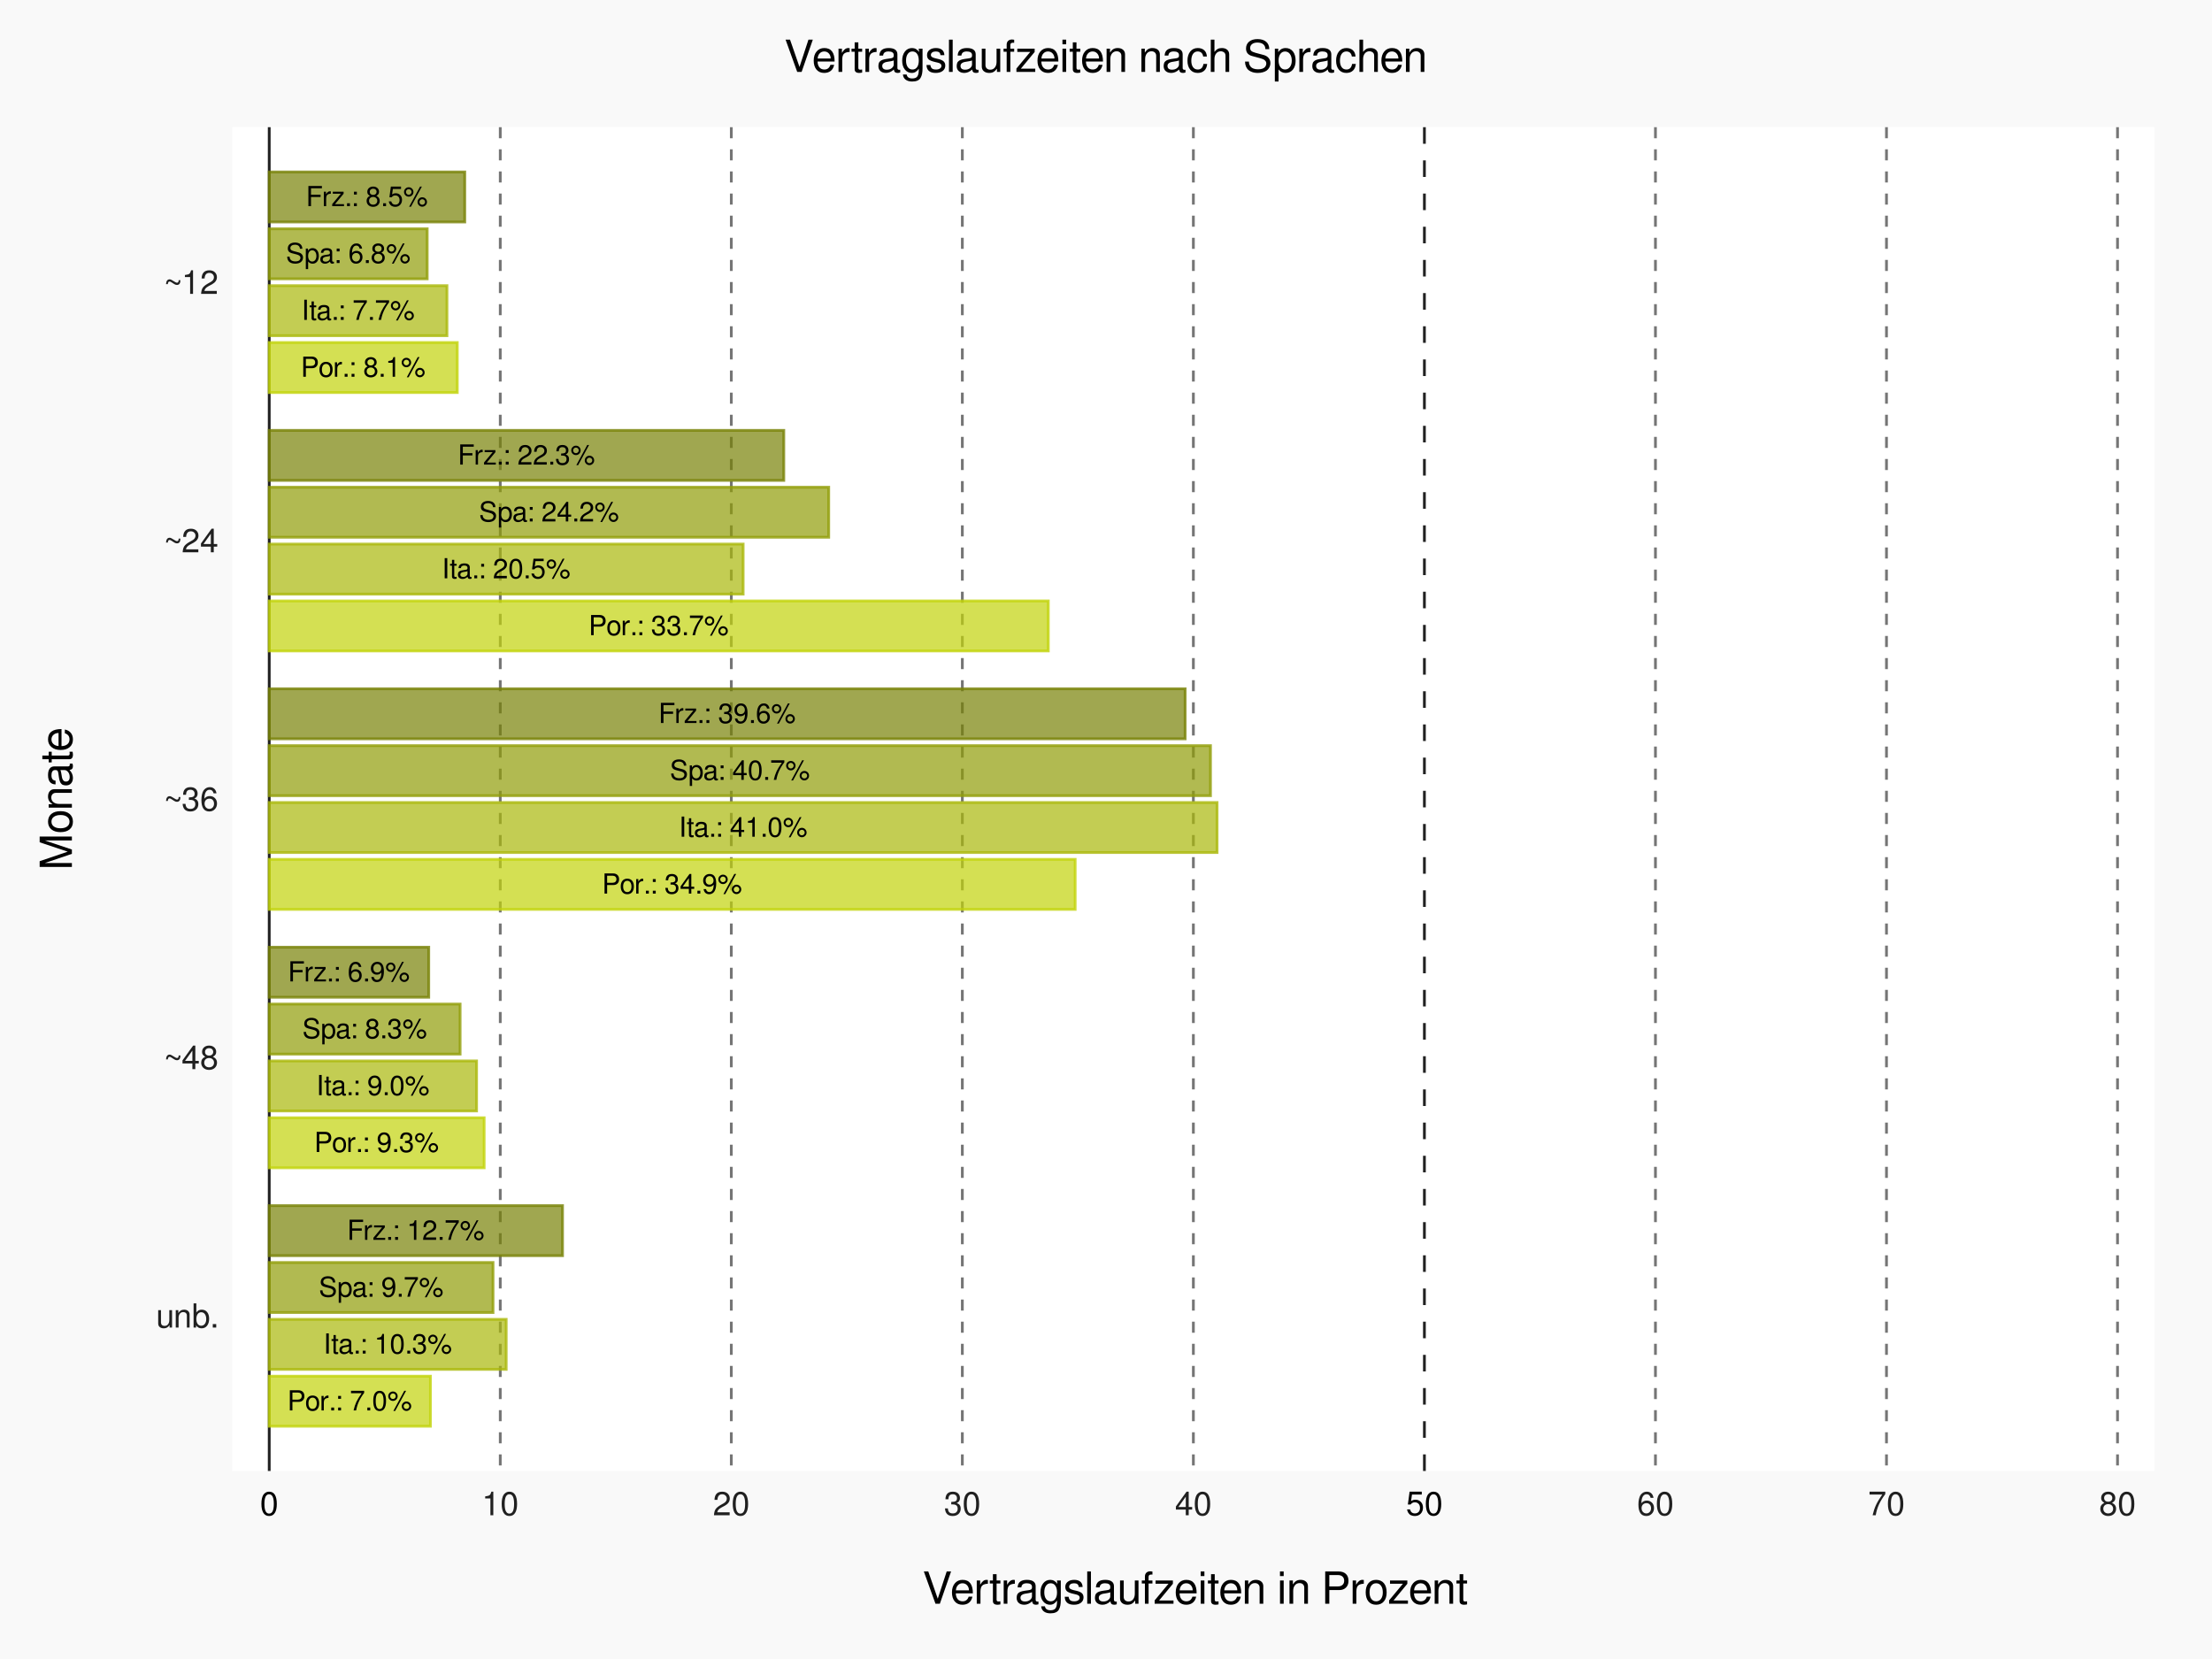
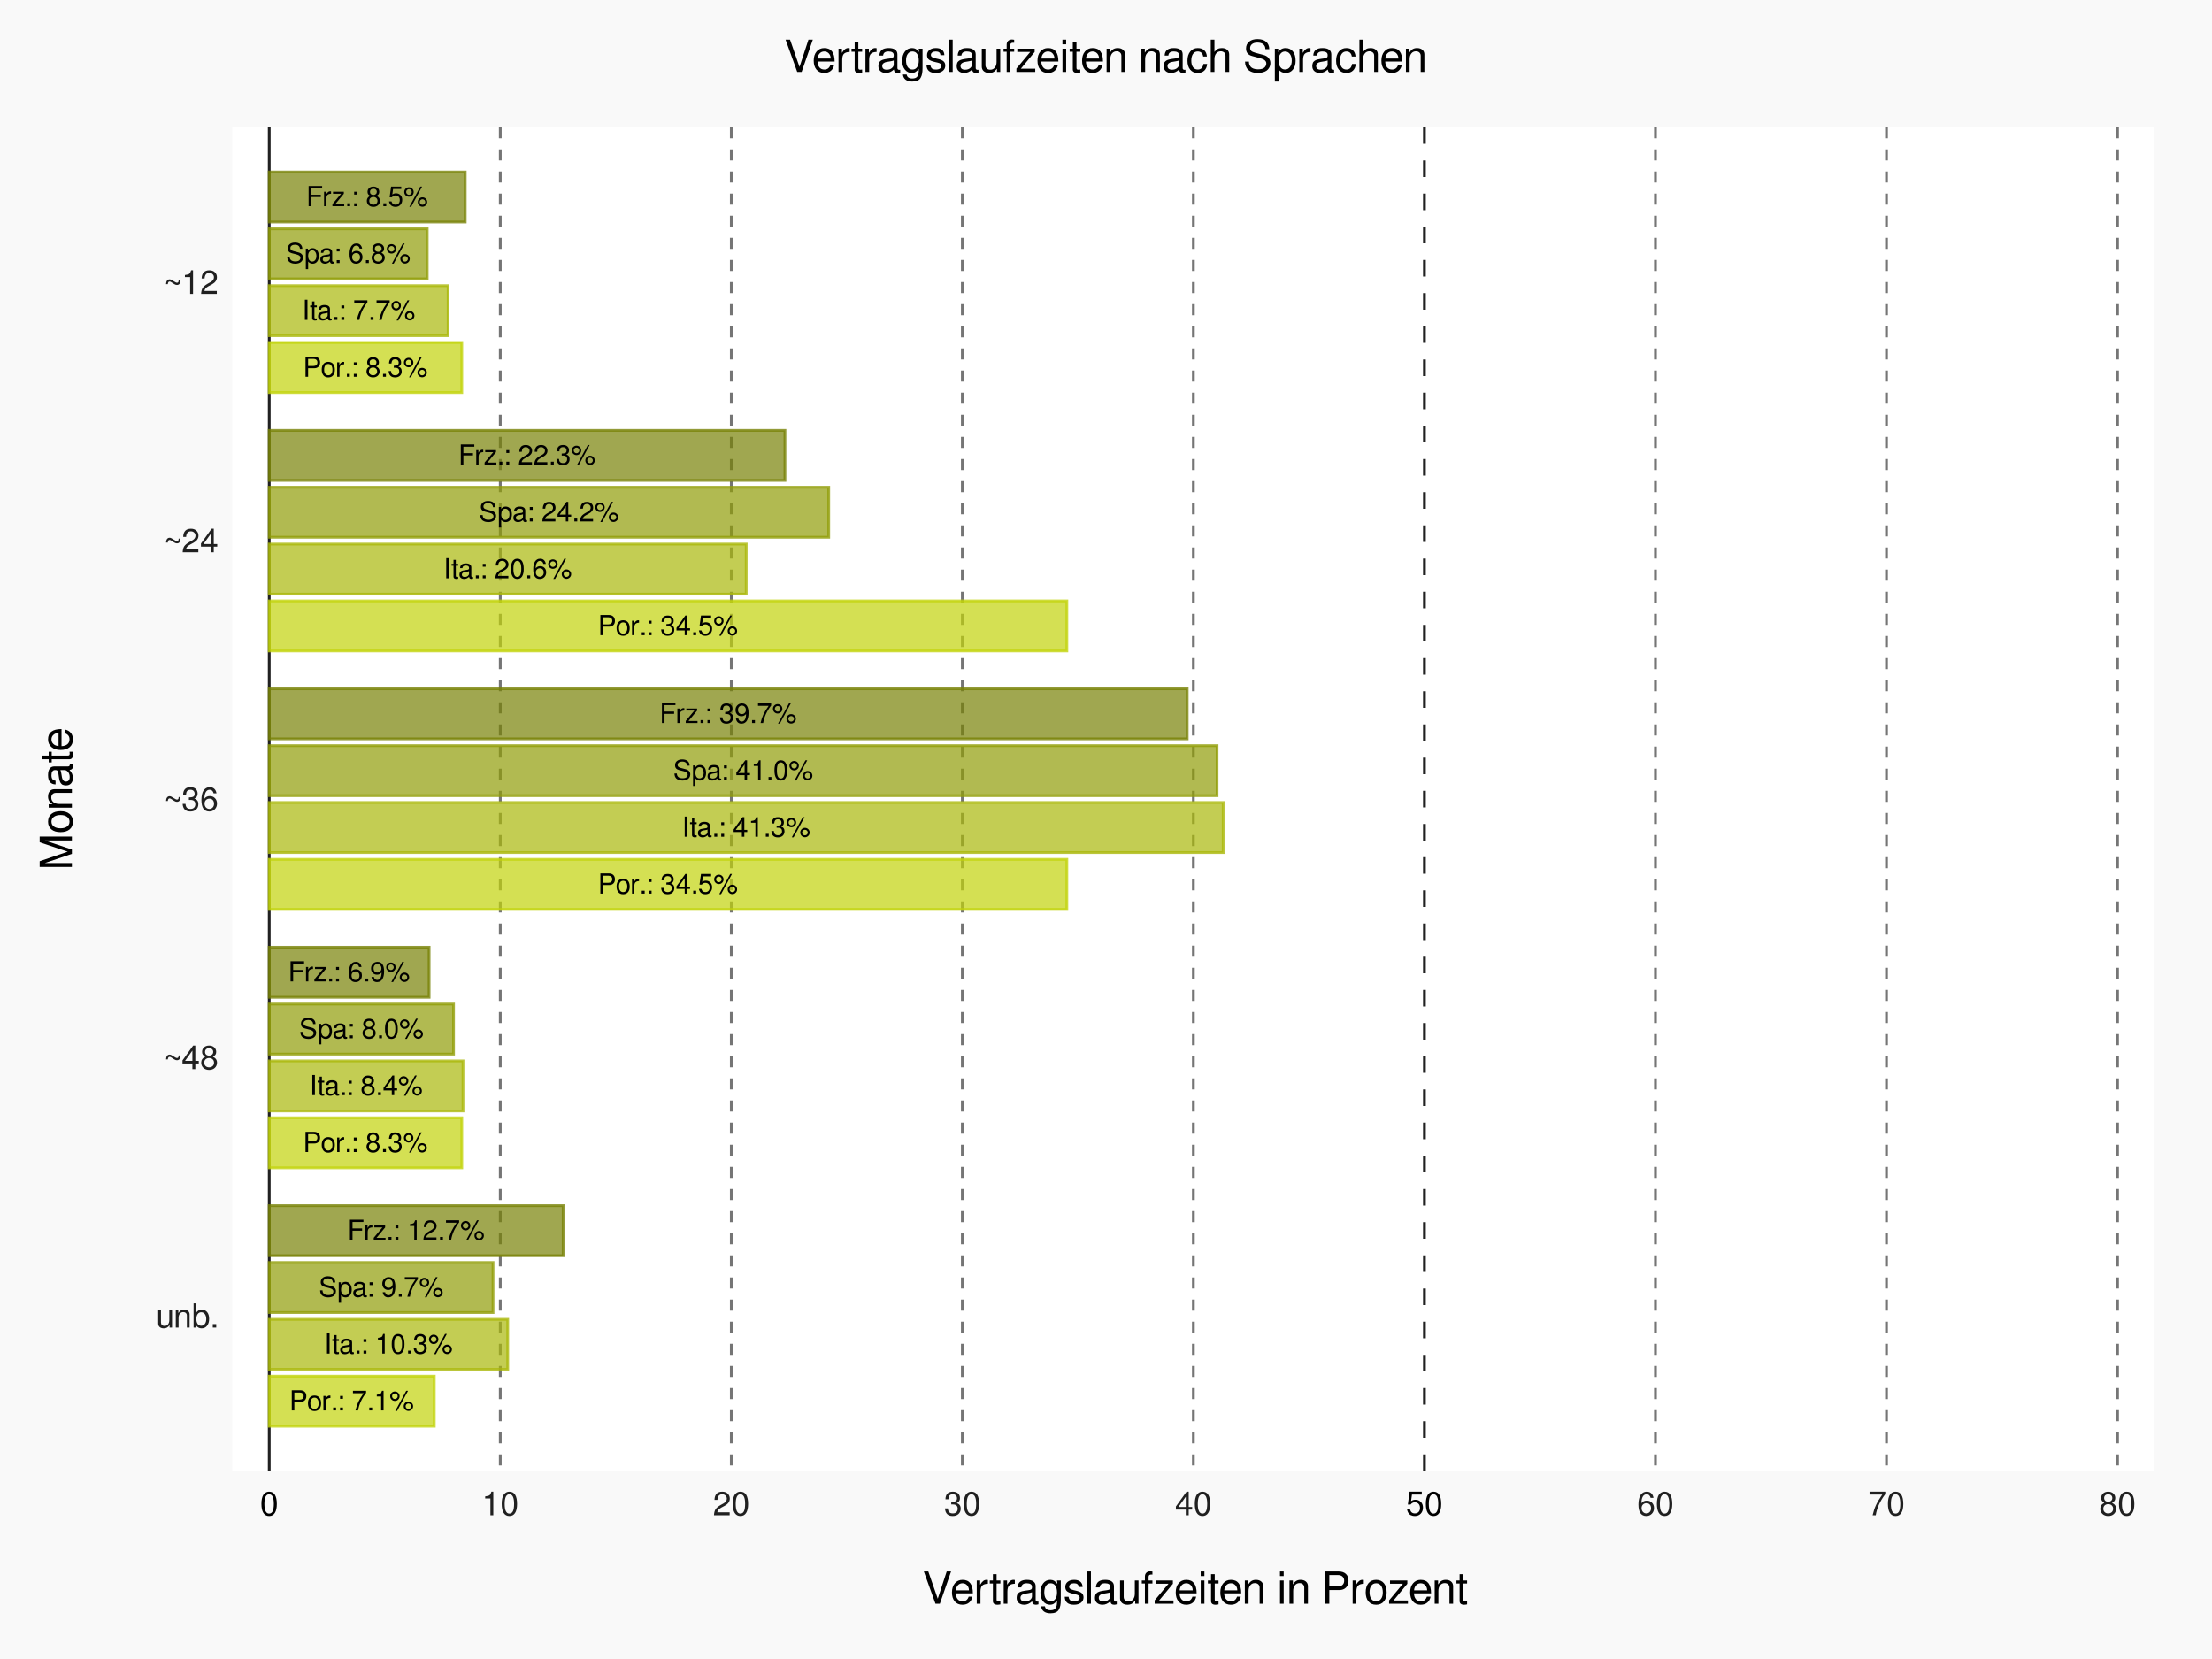
- <svg xmlns="http://www.w3.org/2000/svg" id="chart-608311c8-b6e0-41af-b34b-f8186fa1bb38" class="pygal-chart" viewBox="0 0 800 600">
+ <svg xmlns="http://www.w3.org/2000/svg" id="chart-02570370-843a-47cf-8c6e-bba2caaef49a" class="pygal-chart" viewBox="0 0 800 600">
  <defs>
-     <style type="text/css">#chart-608311c8-b6e0-41af-b34b-f8186fa1bb38{-webkit-user-select:none;-webkit-font-smoothing:antialiased;font-family:FreeSans}#chart-608311c8-b6e0-41af-b34b-f8186fa1bb38 .title{font-family:FreeSans;font-size:16px}#chart-608311c8-b6e0-41af-b34b-f8186fa1bb38 .legends .legend text{font-family:FreeSans;font-size:14px}#chart-608311c8-b6e0-41af-b34b-f8186fa1bb38 .axis text{font-family:FreeSans;font-size:12px}#chart-608311c8-b6e0-41af-b34b-f8186fa1bb38 .axis text.major{font-family:FreeSans;font-size:12px}#chart-608311c8-b6e0-41af-b34b-f8186fa1bb38 .text-overlay text.value{font-family:FreeSans;font-size:10px}#chart-608311c8-b6e0-41af-b34b-f8186fa1bb38 .text-overlay text.label{font-family:FreeSans;font-size:12px}#chart-608311c8-b6e0-41af-b34b-f8186fa1bb38 .tooltip{font-family:FreeSans;font-size:14px}#chart-608311c8-b6e0-41af-b34b-f8186fa1bb38 text.no_data{font-family:FreeSans;font-size:64px}
- #chart-608311c8-b6e0-41af-b34b-f8186fa1bb38{background-color:rgba(249,249,249,1)}#chart-608311c8-b6e0-41af-b34b-f8186fa1bb38 path,#chart-608311c8-b6e0-41af-b34b-f8186fa1bb38 line,#chart-608311c8-b6e0-41af-b34b-f8186fa1bb38 rect,#chart-608311c8-b6e0-41af-b34b-f8186fa1bb38 circle{-webkit-transition:150ms;-moz-transition:150ms;transition:150ms}#chart-608311c8-b6e0-41af-b34b-f8186fa1bb38 .graph &gt; .background{fill:rgba(249,249,249,1)}#chart-608311c8-b6e0-41af-b34b-f8186fa1bb38 .plot &gt; .background{fill:rgba(255,255,255,1)}#chart-608311c8-b6e0-41af-b34b-f8186fa1bb38 .graph{fill:rgba(0,0,0,.87)}#chart-608311c8-b6e0-41af-b34b-f8186fa1bb38 text.no_data{fill:rgba(0,0,0,1)}#chart-608311c8-b6e0-41af-b34b-f8186fa1bb38 .title{fill:rgba(0,0,0,1)}#chart-608311c8-b6e0-41af-b34b-f8186fa1bb38 .legends .legend text{fill:rgba(0,0,0,.87)}#chart-608311c8-b6e0-41af-b34b-f8186fa1bb38 .legends .legend:hover text{fill:rgba(0,0,0,1)}#chart-608311c8-b6e0-41af-b34b-f8186fa1bb38 .axis .line{stroke:rgba(0,0,0,1)}#chart-608311c8-b6e0-41af-b34b-f8186fa1bb38 .axis .guide.line{stroke:rgba(0,0,0,.54)}#chart-608311c8-b6e0-41af-b34b-f8186fa1bb38 .axis .major.line{stroke:rgba(0,0,0,.87)}#chart-608311c8-b6e0-41af-b34b-f8186fa1bb38 .axis text.major{fill:rgba(0,0,0,1)}#chart-608311c8-b6e0-41af-b34b-f8186fa1bb38 .axis.y .guides:hover .guide.line,#chart-608311c8-b6e0-41af-b34b-f8186fa1bb38 .line-graph .axis.x .guides:hover .guide.line,#chart-608311c8-b6e0-41af-b34b-f8186fa1bb38 .stackedline-graph .axis.x .guides:hover .guide.line,#chart-608311c8-b6e0-41af-b34b-f8186fa1bb38 .xy-graph .axis.x .guides:hover .guide.line{stroke:rgba(0,0,0,1)}#chart-608311c8-b6e0-41af-b34b-f8186fa1bb38 .axis .guides:hover text{fill:rgba(0,0,0,1)}#chart-608311c8-b6e0-41af-b34b-f8186fa1bb38 .reactive{fill-opacity:.7;stroke-opacity:.8}#chart-608311c8-b6e0-41af-b34b-f8186fa1bb38 .ci{stroke:rgba(0,0,0,.87)}#chart-608311c8-b6e0-41af-b34b-f8186fa1bb38 .reactive.active,#chart-608311c8-b6e0-41af-b34b-f8186fa1bb38 .active .reactive{fill-opacity:.8;stroke-opacity:.9;stroke-width:4}#chart-608311c8-b6e0-41af-b34b-f8186fa1bb38 .ci .reactive.active{stroke-width:1.5}#chart-608311c8-b6e0-41af-b34b-f8186fa1bb38 .series text{fill:rgba(0,0,0,1)}#chart-608311c8-b6e0-41af-b34b-f8186fa1bb38 .tooltip rect{fill:rgba(255,255,255,1);stroke:rgba(0,0,0,1);-webkit-transition:opacity 150ms;-moz-transition:opacity 150ms;transition:opacity 150ms}#chart-608311c8-b6e0-41af-b34b-f8186fa1bb38 .tooltip .label{fill:rgba(0,0,0,.87)}#chart-608311c8-b6e0-41af-b34b-f8186fa1bb38 .tooltip .label{fill:rgba(0,0,0,.87)}#chart-608311c8-b6e0-41af-b34b-f8186fa1bb38 .tooltip .legend{font-size:.8em;fill:rgba(0,0,0,.54)}#chart-608311c8-b6e0-41af-b34b-f8186fa1bb38 .tooltip .x_label{font-size:.6em;fill:rgba(0,0,0,1)}#chart-608311c8-b6e0-41af-b34b-f8186fa1bb38 .tooltip .xlink{font-size:.5em;text-decoration:underline}#chart-608311c8-b6e0-41af-b34b-f8186fa1bb38 .tooltip .value{font-size:1.5em}#chart-608311c8-b6e0-41af-b34b-f8186fa1bb38 .bound{font-size:.5em}#chart-608311c8-b6e0-41af-b34b-f8186fa1bb38 .max-value{font-size:.75em;fill:rgba(0,0,0,.54)}#chart-608311c8-b6e0-41af-b34b-f8186fa1bb38 .map-element{fill:rgba(255,255,255,1);stroke:rgba(0,0,0,.54) !important}#chart-608311c8-b6e0-41af-b34b-f8186fa1bb38 .map-element .reactive{fill-opacity:inherit;stroke-opacity:inherit}#chart-608311c8-b6e0-41af-b34b-f8186fa1bb38 .color-0,#chart-608311c8-b6e0-41af-b34b-f8186fa1bb38 .color-0 a:visited{stroke:#788207;fill:#788207}#chart-608311c8-b6e0-41af-b34b-f8186fa1bb38 .color-1,#chart-608311c8-b6e0-41af-b34b-f8186fa1bb38 .color-1 a:visited{stroke:#919d08;fill:#919d08}#chart-608311c8-b6e0-41af-b34b-f8186fa1bb38 .color-2,#chart-608311c8-b6e0-41af-b34b-f8186fa1bb38 .color-2 a:visited{stroke:#aab80a;fill:#aab80a}#chart-608311c8-b6e0-41af-b34b-f8186fa1bb38 .color-3,#chart-608311c8-b6e0-41af-b34b-f8186fa1bb38 .color-3 a:visited{stroke:#c2d30b;fill:#c2d30b}#chart-608311c8-b6e0-41af-b34b-f8186fa1bb38 .text-overlay .color-0 text{fill:black}#chart-608311c8-b6e0-41af-b34b-f8186fa1bb38 .text-overlay .color-1 text{fill:black}#chart-608311c8-b6e0-41af-b34b-f8186fa1bb38 .text-overlay .color-2 text{fill:black}#chart-608311c8-b6e0-41af-b34b-f8186fa1bb38 .text-overlay .color-3 text{fill:black}
- #chart-608311c8-b6e0-41af-b34b-f8186fa1bb38 text.no_data{text-anchor:middle}#chart-608311c8-b6e0-41af-b34b-f8186fa1bb38 .guide.line{fill:none}#chart-608311c8-b6e0-41af-b34b-f8186fa1bb38 .centered{text-anchor:middle}#chart-608311c8-b6e0-41af-b34b-f8186fa1bb38 .title{text-anchor:middle}#chart-608311c8-b6e0-41af-b34b-f8186fa1bb38 .legends .legend text{fill-opacity:1}#chart-608311c8-b6e0-41af-b34b-f8186fa1bb38 .axis.x text{text-anchor:middle}#chart-608311c8-b6e0-41af-b34b-f8186fa1bb38 .axis.x:not(.web) text[transform]{text-anchor:start}#chart-608311c8-b6e0-41af-b34b-f8186fa1bb38 .axis.x:not(.web) text[transform].backwards{text-anchor:end}#chart-608311c8-b6e0-41af-b34b-f8186fa1bb38 .axis.y text{text-anchor:end}#chart-608311c8-b6e0-41af-b34b-f8186fa1bb38 .axis.y text[transform].backwards{text-anchor:start}#chart-608311c8-b6e0-41af-b34b-f8186fa1bb38 .axis.y2 text{text-anchor:start}#chart-608311c8-b6e0-41af-b34b-f8186fa1bb38 .axis.y2 text[transform].backwards{text-anchor:end}#chart-608311c8-b6e0-41af-b34b-f8186fa1bb38 .axis .guide.line{stroke-dasharray:4,4}#chart-608311c8-b6e0-41af-b34b-f8186fa1bb38 .axis .major.guide.line{stroke-dasharray:6,6}#chart-608311c8-b6e0-41af-b34b-f8186fa1bb38 .horizontal .axis.y .guide.line,#chart-608311c8-b6e0-41af-b34b-f8186fa1bb38 .horizontal .axis.y2 .guide.line,#chart-608311c8-b6e0-41af-b34b-f8186fa1bb38 .vertical .axis.x .guide.line{opacity:0}#chart-608311c8-b6e0-41af-b34b-f8186fa1bb38 .horizontal .axis.always_show .guide.line,#chart-608311c8-b6e0-41af-b34b-f8186fa1bb38 .vertical .axis.always_show .guide.line{opacity:1 !important}#chart-608311c8-b6e0-41af-b34b-f8186fa1bb38 .axis.y .guides:hover .guide.line,#chart-608311c8-b6e0-41af-b34b-f8186fa1bb38 .axis.y2 .guides:hover .guide.line,#chart-608311c8-b6e0-41af-b34b-f8186fa1bb38 .axis.x .guides:hover .guide.line{opacity:1}#chart-608311c8-b6e0-41af-b34b-f8186fa1bb38 .axis .guides:hover text{opacity:1}#chart-608311c8-b6e0-41af-b34b-f8186fa1bb38 .nofill{fill:none}#chart-608311c8-b6e0-41af-b34b-f8186fa1bb38 .subtle-fill{fill-opacity:.2}#chart-608311c8-b6e0-41af-b34b-f8186fa1bb38 .dot{stroke-width:1px;fill-opacity:1}#chart-608311c8-b6e0-41af-b34b-f8186fa1bb38 .dot.active{stroke-width:5px}#chart-608311c8-b6e0-41af-b34b-f8186fa1bb38 .dot.negative{fill:transparent}#chart-608311c8-b6e0-41af-b34b-f8186fa1bb38 text,#chart-608311c8-b6e0-41af-b34b-f8186fa1bb38 tspan{stroke:none !important}#chart-608311c8-b6e0-41af-b34b-f8186fa1bb38 .series text.active{opacity:1}#chart-608311c8-b6e0-41af-b34b-f8186fa1bb38 .tooltip rect{fill-opacity:.95;stroke-width:.5}#chart-608311c8-b6e0-41af-b34b-f8186fa1bb38 .tooltip text{fill-opacity:1}#chart-608311c8-b6e0-41af-b34b-f8186fa1bb38 .showable{visibility:hidden}#chart-608311c8-b6e0-41af-b34b-f8186fa1bb38 .showable.shown{visibility:visible}#chart-608311c8-b6e0-41af-b34b-f8186fa1bb38 .gauge-background{fill:rgba(229,229,229,1);stroke:none}#chart-608311c8-b6e0-41af-b34b-f8186fa1bb38 .bg-lines{stroke:rgba(249,249,249,1);stroke-width:2px}</style>
+     <style type="text/css">#chart-02570370-843a-47cf-8c6e-bba2caaef49a{-webkit-user-select:none;-webkit-font-smoothing:antialiased;font-family:FreeSans}#chart-02570370-843a-47cf-8c6e-bba2caaef49a .title{font-family:FreeSans;font-size:16px}#chart-02570370-843a-47cf-8c6e-bba2caaef49a .legends .legend text{font-family:FreeSans;font-size:14px}#chart-02570370-843a-47cf-8c6e-bba2caaef49a .axis text{font-family:FreeSans;font-size:12px}#chart-02570370-843a-47cf-8c6e-bba2caaef49a .axis text.major{font-family:FreeSans;font-size:12px}#chart-02570370-843a-47cf-8c6e-bba2caaef49a .text-overlay text.value{font-family:FreeSans;font-size:10px}#chart-02570370-843a-47cf-8c6e-bba2caaef49a .text-overlay text.label{font-family:FreeSans;font-size:12px}#chart-02570370-843a-47cf-8c6e-bba2caaef49a .tooltip{font-family:FreeSans;font-size:14px}#chart-02570370-843a-47cf-8c6e-bba2caaef49a text.no_data{font-family:FreeSans;font-size:64px}
+ #chart-02570370-843a-47cf-8c6e-bba2caaef49a{background-color:rgba(249,249,249,1)}#chart-02570370-843a-47cf-8c6e-bba2caaef49a path,#chart-02570370-843a-47cf-8c6e-bba2caaef49a line,#chart-02570370-843a-47cf-8c6e-bba2caaef49a rect,#chart-02570370-843a-47cf-8c6e-bba2caaef49a circle{-webkit-transition:150ms;-moz-transition:150ms;transition:150ms}#chart-02570370-843a-47cf-8c6e-bba2caaef49a .graph &gt; .background{fill:rgba(249,249,249,1)}#chart-02570370-843a-47cf-8c6e-bba2caaef49a .plot &gt; .background{fill:rgba(255,255,255,1)}#chart-02570370-843a-47cf-8c6e-bba2caaef49a .graph{fill:rgba(0,0,0,.87)}#chart-02570370-843a-47cf-8c6e-bba2caaef49a text.no_data{fill:rgba(0,0,0,1)}#chart-02570370-843a-47cf-8c6e-bba2caaef49a .title{fill:rgba(0,0,0,1)}#chart-02570370-843a-47cf-8c6e-bba2caaef49a .legends .legend text{fill:rgba(0,0,0,.87)}#chart-02570370-843a-47cf-8c6e-bba2caaef49a .legends .legend:hover text{fill:rgba(0,0,0,1)}#chart-02570370-843a-47cf-8c6e-bba2caaef49a .axis .line{stroke:rgba(0,0,0,1)}#chart-02570370-843a-47cf-8c6e-bba2caaef49a .axis .guide.line{stroke:rgba(0,0,0,.54)}#chart-02570370-843a-47cf-8c6e-bba2caaef49a .axis .major.line{stroke:rgba(0,0,0,.87)}#chart-02570370-843a-47cf-8c6e-bba2caaef49a .axis text.major{fill:rgba(0,0,0,1)}#chart-02570370-843a-47cf-8c6e-bba2caaef49a .axis.y .guides:hover .guide.line,#chart-02570370-843a-47cf-8c6e-bba2caaef49a .line-graph .axis.x .guides:hover .guide.line,#chart-02570370-843a-47cf-8c6e-bba2caaef49a .stackedline-graph .axis.x .guides:hover .guide.line,#chart-02570370-843a-47cf-8c6e-bba2caaef49a .xy-graph .axis.x .guides:hover .guide.line{stroke:rgba(0,0,0,1)}#chart-02570370-843a-47cf-8c6e-bba2caaef49a .axis .guides:hover text{fill:rgba(0,0,0,1)}#chart-02570370-843a-47cf-8c6e-bba2caaef49a .reactive{fill-opacity:.7;stroke-opacity:.8}#chart-02570370-843a-47cf-8c6e-bba2caaef49a .ci{stroke:rgba(0,0,0,.87)}#chart-02570370-843a-47cf-8c6e-bba2caaef49a .reactive.active,#chart-02570370-843a-47cf-8c6e-bba2caaef49a .active .reactive{fill-opacity:.8;stroke-opacity:.9;stroke-width:4}#chart-02570370-843a-47cf-8c6e-bba2caaef49a .ci .reactive.active{stroke-width:1.5}#chart-02570370-843a-47cf-8c6e-bba2caaef49a .series text{fill:rgba(0,0,0,1)}#chart-02570370-843a-47cf-8c6e-bba2caaef49a .tooltip rect{fill:rgba(255,255,255,1);stroke:rgba(0,0,0,1);-webkit-transition:opacity 150ms;-moz-transition:opacity 150ms;transition:opacity 150ms}#chart-02570370-843a-47cf-8c6e-bba2caaef49a .tooltip .label{fill:rgba(0,0,0,.87)}#chart-02570370-843a-47cf-8c6e-bba2caaef49a .tooltip .label{fill:rgba(0,0,0,.87)}#chart-02570370-843a-47cf-8c6e-bba2caaef49a .tooltip .legend{font-size:.8em;fill:rgba(0,0,0,.54)}#chart-02570370-843a-47cf-8c6e-bba2caaef49a .tooltip .x_label{font-size:.6em;fill:rgba(0,0,0,1)}#chart-02570370-843a-47cf-8c6e-bba2caaef49a .tooltip .xlink{font-size:.5em;text-decoration:underline}#chart-02570370-843a-47cf-8c6e-bba2caaef49a .tooltip .value{font-size:1.5em}#chart-02570370-843a-47cf-8c6e-bba2caaef49a .bound{font-size:.5em}#chart-02570370-843a-47cf-8c6e-bba2caaef49a .max-value{font-size:.75em;fill:rgba(0,0,0,.54)}#chart-02570370-843a-47cf-8c6e-bba2caaef49a .map-element{fill:rgba(255,255,255,1);stroke:rgba(0,0,0,.54) !important}#chart-02570370-843a-47cf-8c6e-bba2caaef49a .map-element .reactive{fill-opacity:inherit;stroke-opacity:inherit}#chart-02570370-843a-47cf-8c6e-bba2caaef49a .color-0,#chart-02570370-843a-47cf-8c6e-bba2caaef49a .color-0 a:visited{stroke:#788207;fill:#788207}#chart-02570370-843a-47cf-8c6e-bba2caaef49a .color-1,#chart-02570370-843a-47cf-8c6e-bba2caaef49a .color-1 a:visited{stroke:#919d08;fill:#919d08}#chart-02570370-843a-47cf-8c6e-bba2caaef49a .color-2,#chart-02570370-843a-47cf-8c6e-bba2caaef49a .color-2 a:visited{stroke:#aab80a;fill:#aab80a}#chart-02570370-843a-47cf-8c6e-bba2caaef49a .color-3,#chart-02570370-843a-47cf-8c6e-bba2caaef49a .color-3 a:visited{stroke:#c2d30b;fill:#c2d30b}#chart-02570370-843a-47cf-8c6e-bba2caaef49a .text-overlay .color-0 text{fill:black}#chart-02570370-843a-47cf-8c6e-bba2caaef49a .text-overlay .color-1 text{fill:black}#chart-02570370-843a-47cf-8c6e-bba2caaef49a .text-overlay .color-2 text{fill:black}#chart-02570370-843a-47cf-8c6e-bba2caaef49a .text-overlay .color-3 text{fill:black}
+ #chart-02570370-843a-47cf-8c6e-bba2caaef49a text.no_data{text-anchor:middle}#chart-02570370-843a-47cf-8c6e-bba2caaef49a .guide.line{fill:none}#chart-02570370-843a-47cf-8c6e-bba2caaef49a .centered{text-anchor:middle}#chart-02570370-843a-47cf-8c6e-bba2caaef49a .title{text-anchor:middle}#chart-02570370-843a-47cf-8c6e-bba2caaef49a .legends .legend text{fill-opacity:1}#chart-02570370-843a-47cf-8c6e-bba2caaef49a .axis.x text{text-anchor:middle}#chart-02570370-843a-47cf-8c6e-bba2caaef49a .axis.x:not(.web) text[transform]{text-anchor:start}#chart-02570370-843a-47cf-8c6e-bba2caaef49a .axis.x:not(.web) text[transform].backwards{text-anchor:end}#chart-02570370-843a-47cf-8c6e-bba2caaef49a .axis.y text{text-anchor:end}#chart-02570370-843a-47cf-8c6e-bba2caaef49a .axis.y text[transform].backwards{text-anchor:start}#chart-02570370-843a-47cf-8c6e-bba2caaef49a .axis.y2 text{text-anchor:start}#chart-02570370-843a-47cf-8c6e-bba2caaef49a .axis.y2 text[transform].backwards{text-anchor:end}#chart-02570370-843a-47cf-8c6e-bba2caaef49a .axis .guide.line{stroke-dasharray:4,4}#chart-02570370-843a-47cf-8c6e-bba2caaef49a .axis .major.guide.line{stroke-dasharray:6,6}#chart-02570370-843a-47cf-8c6e-bba2caaef49a .horizontal .axis.y .guide.line,#chart-02570370-843a-47cf-8c6e-bba2caaef49a .horizontal .axis.y2 .guide.line,#chart-02570370-843a-47cf-8c6e-bba2caaef49a .vertical .axis.x .guide.line{opacity:0}#chart-02570370-843a-47cf-8c6e-bba2caaef49a .horizontal .axis.always_show .guide.line,#chart-02570370-843a-47cf-8c6e-bba2caaef49a .vertical .axis.always_show .guide.line{opacity:1 !important}#chart-02570370-843a-47cf-8c6e-bba2caaef49a .axis.y .guides:hover .guide.line,#chart-02570370-843a-47cf-8c6e-bba2caaef49a .axis.y2 .guides:hover .guide.line,#chart-02570370-843a-47cf-8c6e-bba2caaef49a .axis.x .guides:hover .guide.line{opacity:1}#chart-02570370-843a-47cf-8c6e-bba2caaef49a .axis .guides:hover text{opacity:1}#chart-02570370-843a-47cf-8c6e-bba2caaef49a .nofill{fill:none}#chart-02570370-843a-47cf-8c6e-bba2caaef49a .subtle-fill{fill-opacity:.2}#chart-02570370-843a-47cf-8c6e-bba2caaef49a .dot{stroke-width:1px;fill-opacity:1}#chart-02570370-843a-47cf-8c6e-bba2caaef49a .dot.active{stroke-width:5px}#chart-02570370-843a-47cf-8c6e-bba2caaef49a .dot.negative{fill:transparent}#chart-02570370-843a-47cf-8c6e-bba2caaef49a text,#chart-02570370-843a-47cf-8c6e-bba2caaef49a tspan{stroke:none !important}#chart-02570370-843a-47cf-8c6e-bba2caaef49a .series text.active{opacity:1}#chart-02570370-843a-47cf-8c6e-bba2caaef49a .tooltip rect{fill-opacity:.95;stroke-width:.5}#chart-02570370-843a-47cf-8c6e-bba2caaef49a .tooltip text{fill-opacity:1}#chart-02570370-843a-47cf-8c6e-bba2caaef49a .showable{visibility:hidden}#chart-02570370-843a-47cf-8c6e-bba2caaef49a .showable.shown{visibility:visible}#chart-02570370-843a-47cf-8c6e-bba2caaef49a .gauge-background{fill:rgba(229,229,229,1);stroke:none}#chart-02570370-843a-47cf-8c6e-bba2caaef49a .bg-lines{stroke:rgba(249,249,249,1);stroke-width:2px}</style>
  </defs>
  <g class="graph horizontalbar-graph horizontal">
    <rect x="0" y="0" width="800" height="600" class="background" />
    <g transform="translate(84, 46)" class="plot">
      <rect x="0" y="0" width="695.2" height="486" class="background" />
      <g class="axis y">
        <g class="guides">
          <text x="-5" y="434.123" class="">unb.</text>
        </g>
        <g class="guides">
          <text x="-5" y="340.662" class="">~48</text>
        </g>
        <g class="guides">
          <text x="-5" y="247.2" class="">~36</text>
        </g>
        <g class="guides">
          <text x="-5" y="153.738" class="">~24</text>
        </g>
        <g class="guides">
          <text x="-5" y="60.277" class="">~12</text>
        </g>
      </g>
      <g class="axis x always_show">
        <g class="guides">
          <path d="M13.369 0 v486" class="axis major line" />
          <text x="13.369" y="502.0" class="major">0</text>
        </g>
        <g class="guides">
          <path d="M96.927 0 v486" class="guide line" />
          <text x="96.927" y="502.0" class="">10</text>
        </g>
        <g class="guides">
          <path d="M180.485 0 v486" class="guide line" />
          <text x="180.485" y="502.0" class="">20</text>
        </g>
        <g class="guides">
          <path d="M264.042 0 v486" class="guide line" />
          <text x="264.042" y="502.0" class="">30</text>
        </g>
        <g class="guides">
          <path d="M347.6 0 v486" class="guide line" />
          <text x="347.6" y="502.0" class="">40</text>
        </g>
        <g class="guides">
          <path d="M431.158 0 v486" class="major guide line" />
          <text x="431.158" y="502.0" class="major">50</text>
        </g>
        <g class="guides">
          <path d="M514.715 0 v486" class="guide line" />
          <text x="514.715" y="502.0" class="">60</text>
        </g>
        <g class="guides">
          <path d="M598.273 0 v486" class="guide line" />
          <text x="598.273" y="502.0" class="">70</text>
        </g>
        <g class="guides">
          <path d="M681.831 0 v486" class="guide line" />
          <text x="681.831" y="502.0" class="">80</text>
        </g>
      </g>
      <g class="series serie-3 color-3">
        <g class="bars">
          <g class="bar">
-             <rect x="13.369" y="451.718" rx="0" ry="0" width="58.296" height="18.094" class="rect reactive tooltip-trigger" />
+             <rect x="13.369" y="451.718" rx="0" ry="0" width="59.684" height="18.094" class="rect reactive tooltip-trigger" />
          </g>
          <g class="bar">
-             <rect x="13.369" y="358.257" rx="0" ry="0" width="77.728" height="18.094" class="rect reactive tooltip-trigger" />
+             <rect x="13.369" y="358.257" rx="0" ry="0" width="69.631" height="18.094" class="rect reactive tooltip-trigger" />
          </g>
          <g class="bar">
-             <rect x="13.369" y="264.795" rx="0" ry="0" width="291.48" height="18.094" class="rect reactive tooltip-trigger" />
+             <rect x="13.369" y="264.795" rx="0" ry="0" width="288.473" height="18.094" class="rect reactive tooltip-trigger" />
          </g>
          <g class="bar">
-             <rect x="13.369" y="171.334" rx="0" ry="0" width="281.764" height="18.094" class="rect reactive tooltip-trigger" />
+             <rect x="13.369" y="171.334" rx="0" ry="0" width="288.473" height="18.094" class="rect reactive tooltip-trigger" />
          </g>
          <g class="bar">
-             <rect x="13.369" y="77.872" rx="0" ry="0" width="68.012" height="18.094" class="rect reactive tooltip-trigger" />
+             <rect x="13.369" y="77.872" rx="0" ry="0" width="69.631" height="18.094" class="rect reactive tooltip-trigger" />
          </g>
        </g>
      </g>
      <g class="series serie-2 color-2">
        <g class="bars">
          <g class="bar">
-             <rect x="13.369" y="431.157" rx="0" ry="0" width="85.7" height="18.094" class="rect reactive tooltip-trigger" />
+             <rect x="13.369" y="431.157" rx="0" ry="0" width="86.253" height="18.094" class="rect reactive tooltip-trigger" />
          </g>
          <g class="bar">
-             <rect x="13.369" y="337.695" rx="0" ry="0" width="74.988" height="18.094" class="rect reactive tooltip-trigger" />
+             <rect x="13.369" y="337.695" rx="0" ry="0" width="70.081" height="18.094" class="rect reactive tooltip-trigger" />
          </g>
          <g class="bar">
-             <rect x="13.369" y="244.234" rx="0" ry="0" width="342.801" height="18.094" class="rect reactive tooltip-trigger" />
+             <rect x="13.369" y="244.234" rx="0" ry="0" width="345.012" height="18.094" class="rect reactive tooltip-trigger" />
          </g>
          <g class="bar">
-             <rect x="13.369" y="150.772" rx="0" ry="0" width="171.4" height="18.094" class="rect reactive tooltip-trigger" />
+             <rect x="13.369" y="150.772" rx="0" ry="0" width="172.506" height="18.094" class="rect reactive tooltip-trigger" />
          </g>
          <g class="bar">
-             <rect x="13.369" y="57.311" rx="0" ry="0" width="64.275" height="18.094" class="rect reactive tooltip-trigger" />
+             <rect x="13.369" y="57.311" rx="0" ry="0" width="64.69" height="18.094" class="rect reactive tooltip-trigger" />
          </g>
        </g>
      </g>
      <g class="series serie-1 color-1">
        <g class="bars">
          <g class="bar">
            <rect x="13.369" y="410.595" rx="0" ry="0" width="80.939" height="18.094" class="rect reactive tooltip-trigger" />
          </g>
          <g class="bar">
-             <rect x="13.369" y="317.134" rx="0" ry="0" width="69.036" height="18.094" class="rect reactive tooltip-trigger" />
+             <rect x="13.369" y="317.134" rx="0" ry="0" width="66.656" height="18.094" class="rect reactive tooltip-trigger" />
          </g>
          <g class="bar">
-             <rect x="13.369" y="223.672" rx="0" ry="0" width="340.42" height="18.094" class="rect reactive tooltip-trigger" />
+             <rect x="13.369" y="223.672" rx="0" ry="0" width="342.801" height="18.094" class="rect reactive tooltip-trigger" />
          </g>
          <g class="bar">
            <rect x="13.369" y="130.211" rx="0" ry="0" width="202.348" height="18.094" class="rect reactive tooltip-trigger" />
          </g>
          <g class="bar">
            <rect x="13.369" y="36.749" rx="0" ry="0" width="57.133" height="18.094" class="rect reactive tooltip-trigger" />
          </g>
        </g>
      </g>
      <g class="series serie-0 color-0">
        <g class="bars">
          <g class="bar">
-             <rect x="13.369" y="390.034" rx="0" ry="0" width="106.075" height="18.094" class="rect reactive tooltip-trigger" />
+             <rect x="13.369" y="390.034" rx="0" ry="0" width="106.312" height="18.094" class="rect reactive tooltip-trigger" />
          </g>
          <g class="bar">
-             <rect x="13.369" y="296.572" rx="0" ry="0" width="57.69" height="18.094" class="rect reactive tooltip-trigger" />
+             <rect x="13.369" y="296.572" rx="0" ry="0" width="57.819" height="18.094" class="rect reactive tooltip-trigger" />
          </g>
          <g class="bar">
-             <rect x="13.369" y="203.111" rx="0" ry="0" width="331.253" height="18.094" class="rect reactive tooltip-trigger" />
+             <rect x="13.369" y="203.111" rx="0" ry="0" width="331.993" height="18.094" class="rect reactive tooltip-trigger" />
          </g>
          <g class="bar">
-             <rect x="13.369" y="109.649" rx="0" ry="0" width="186.097" height="18.094" class="rect reactive tooltip-trigger" />
+             <rect x="13.369" y="109.649" rx="0" ry="0" width="186.513" height="18.094" class="rect reactive tooltip-trigger" />
          </g>
          <g class="bar">
-             <rect x="13.369" y="16.188" rx="0" ry="0" width="70.717" height="18.094" class="rect reactive tooltip-trigger" />
+             <rect x="13.369" y="16.188" rx="0" ry="0" width="70.875" height="18.094" class="rect reactive tooltip-trigger" />
          </g>
        </g>
      </g>
    </g>
    <g class="titles">
      <text x="400.0" y="26" class="title plot_title">Vertragslaufzeiten nach Sprachen</text>
      <text x="432.4" y="580" class="title">Vertragslaufzeiten in Prozent</text>
      <text x="0" y="315.0" class="title" transform="rotate(-90 0 289)">Monate</text>
    </g>
    <g transform="translate(84, 46)" class="plot overlay">
      <g class="series serie-3 color-3" />
      <g class="series serie-2 color-2" />
      <g class="series serie-1 color-1" />
      <g class="series serie-0 color-0" />
    </g>
    <g transform="translate(84, 46)" class="plot text-overlay">
      <g class="series serie-3 color-3">
-         <text text-anchor="middle" x="42.517" y="464.099" class="value">Por.: 7.0%</text>
-         <text text-anchor="middle" x="52.233" y="370.637" class="value">Por.: 9.3%</text>
-         <text text-anchor="middle" x="159.109" y="277.176" class="value">Por.: 34.9%</text>
-         <text text-anchor="middle" x="154.251" y="183.714" class="value">Por.: 33.7%</text>
-         <text text-anchor="middle" x="47.375" y="90.253" class="value">Por.: 8.1%</text>
+         <text text-anchor="middle" x="43.211" y="464.099" class="value">Por.: 7.1%</text>
+         <text text-anchor="middle" x="48.185" y="370.637" class="value">Por.: 8.3%</text>
+         <text text-anchor="middle" x="157.606" y="277.176" class="value">Por.: 34.5%</text>
+         <text text-anchor="middle" x="157.606" y="183.714" class="value">Por.: 34.5%</text>
+         <text text-anchor="middle" x="48.185" y="90.253" class="value">Por.: 8.3%</text>
      </g>
      <g class="series serie-2 color-2">
-         <text text-anchor="middle" x="56.219" y="443.537" class="value">Ita.: 10.3%</text>
-         <text text-anchor="middle" x="50.863" y="350.076" class="value">Ita.: 9.0%</text>
-         <text text-anchor="middle" x="184.77" y="256.614" class="value">Ita.: 41.0%</text>
-         <text text-anchor="middle" x="99.069" y="163.153" class="value">Ita.: 20.5%</text>
-         <text text-anchor="middle" x="45.507" y="69.691" class="value">Ita.: 7.7%</text>
+         <text text-anchor="middle" x="56.496" y="443.537" class="value">Ita.: 10.3%</text>
+         <text text-anchor="middle" x="48.41" y="350.076" class="value">Ita.: 8.4%</text>
+         <text text-anchor="middle" x="185.875" y="256.614" class="value">Ita.: 41.3%</text>
+         <text text-anchor="middle" x="99.622" y="163.153" class="value">Ita.: 20.6%</text>
+         <text text-anchor="middle" x="45.714" y="69.691" class="value">Ita.: 7.7%</text>
      </g>
      <g class="series serie-1 color-1">
        <text text-anchor="middle" x="53.839" y="422.976" class="value">Spa: 9.7%</text>
-         <text text-anchor="middle" x="47.887" y="329.514" class="value">Spa: 8.3%</text>
-         <text text-anchor="middle" x="183.579" y="236.053" class="value">Spa: 40.7%</text>
+         <text text-anchor="middle" x="46.697" y="329.514" class="value">Spa: 8.0%</text>
+         <text text-anchor="middle" x="184.77" y="236.053" class="value">Spa: 41.0%</text>
        <text text-anchor="middle" x="114.543" y="142.591" class="value">Spa: 24.2%</text>
        <text text-anchor="middle" x="41.936" y="49.129" class="value">Spa: 6.8%</text>
      </g>
      <g class="series serie-0 color-0">
-         <text text-anchor="middle" x="66.407" y="402.414" class="value">Frz.: 12.7%</text>
-         <text text-anchor="middle" x="42.214" y="308.953" class="value">Frz.: 6.9%</text>
-         <text text-anchor="middle" x="178.996" y="215.491" class="value">Frz.: 39.6%</text>
-         <text text-anchor="middle" x="106.418" y="122.029" class="value">Frz.: 22.3%</text>
-         <text text-anchor="middle" x="48.728" y="28.568" class="value">Frz.: 8.5%</text>
+         <text text-anchor="middle" x="66.525" y="402.414" class="value">Frz.: 12.7%</text>
+         <text text-anchor="middle" x="42.279" y="308.953" class="value">Frz.: 6.9%</text>
+         <text text-anchor="middle" x="179.366" y="215.491" class="value">Frz.: 39.7%</text>
+         <text text-anchor="middle" x="106.626" y="122.029" class="value">Frz.: 22.3%</text>
+         <text text-anchor="middle" x="48.807" y="28.568" class="value">Frz.: 8.5%</text>
      </g>
    </g>
    <g transform="translate(84, 46)" class="plot tooltip-overlay">
      <g transform="translate(0 0)" style="opacity: 0" class="tooltip">
        <rect rx="0" ry="0" width="0" height="0" class="tooltip-box" />
        <g class="text" />
      </g>
    </g>
  </g>
</svg>
